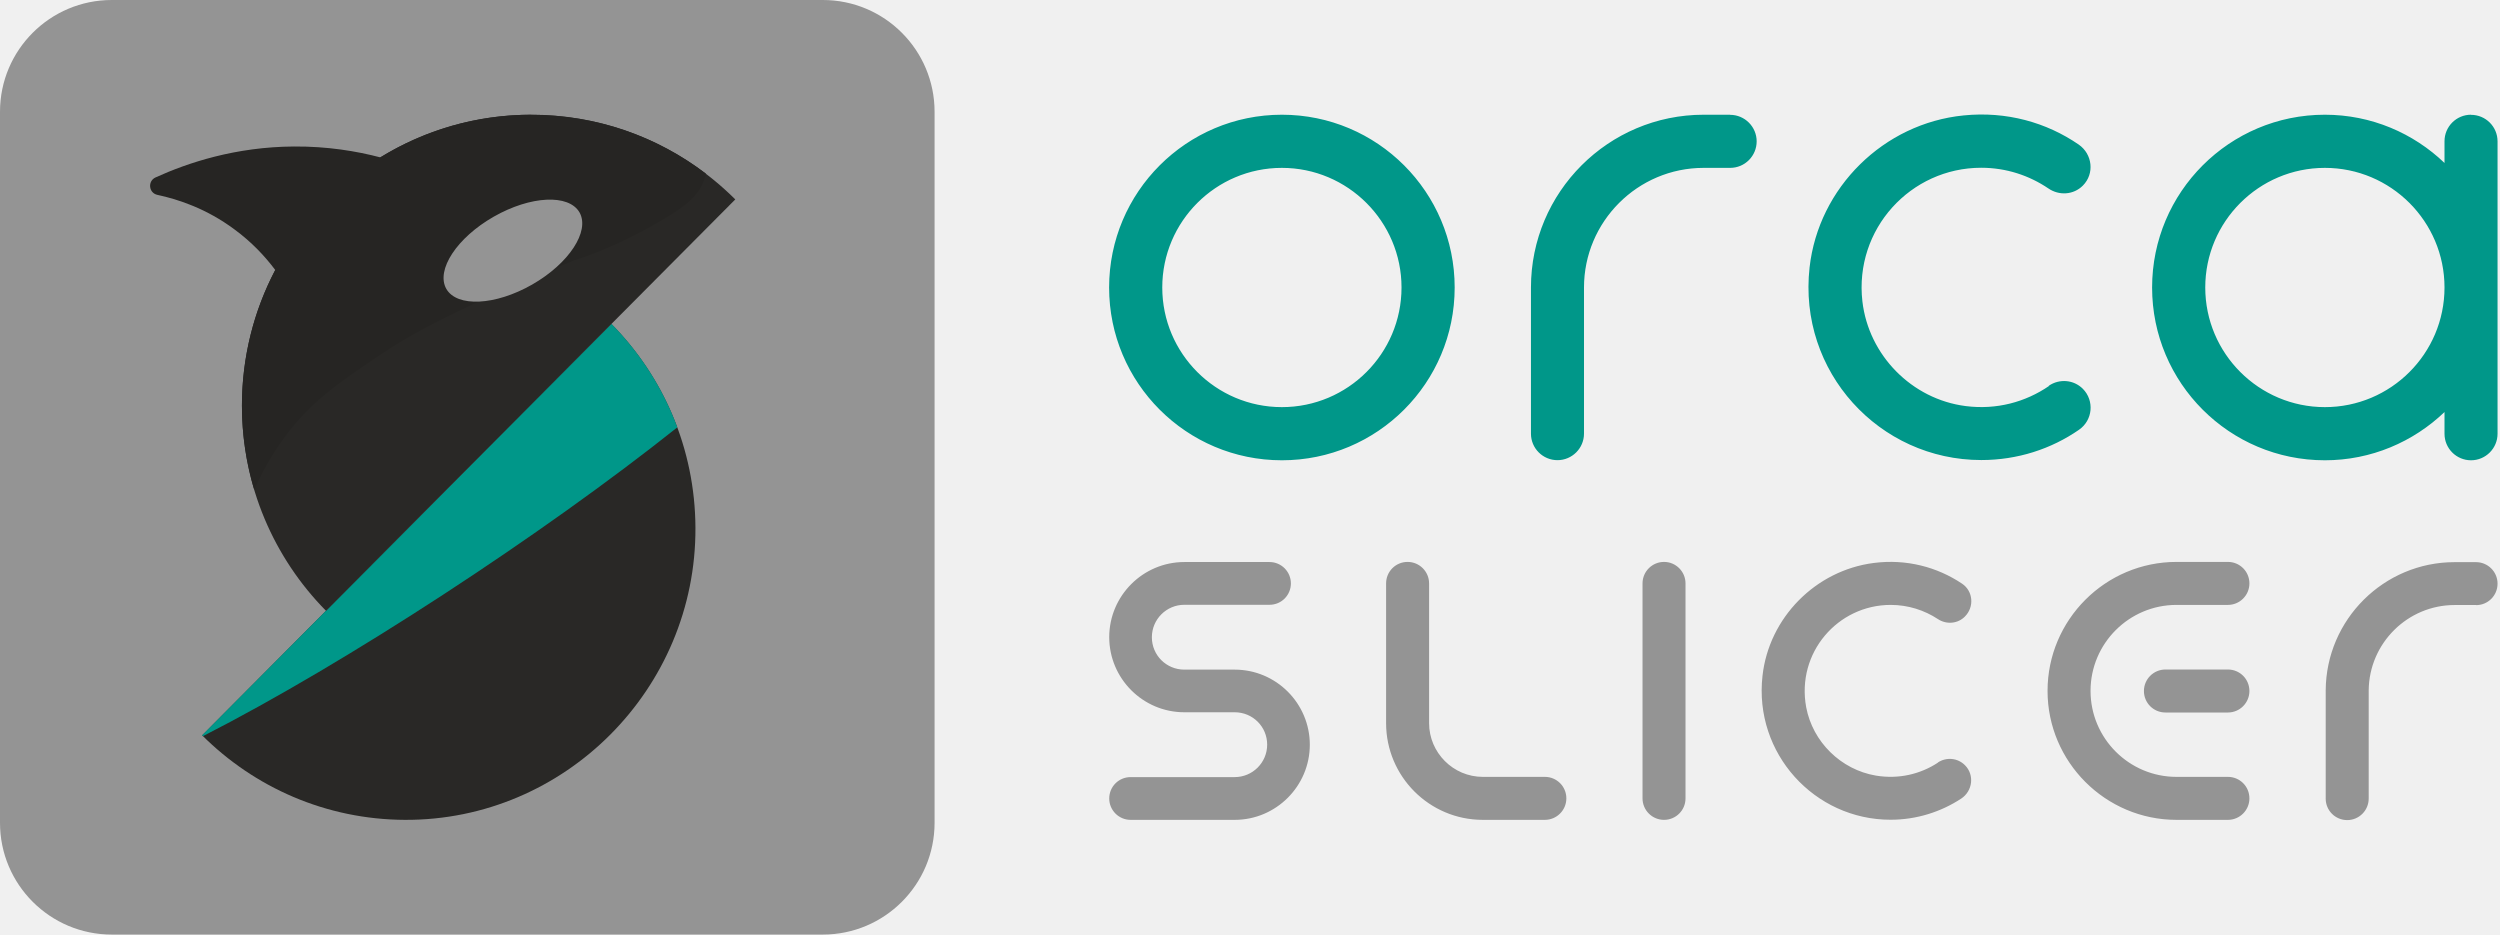
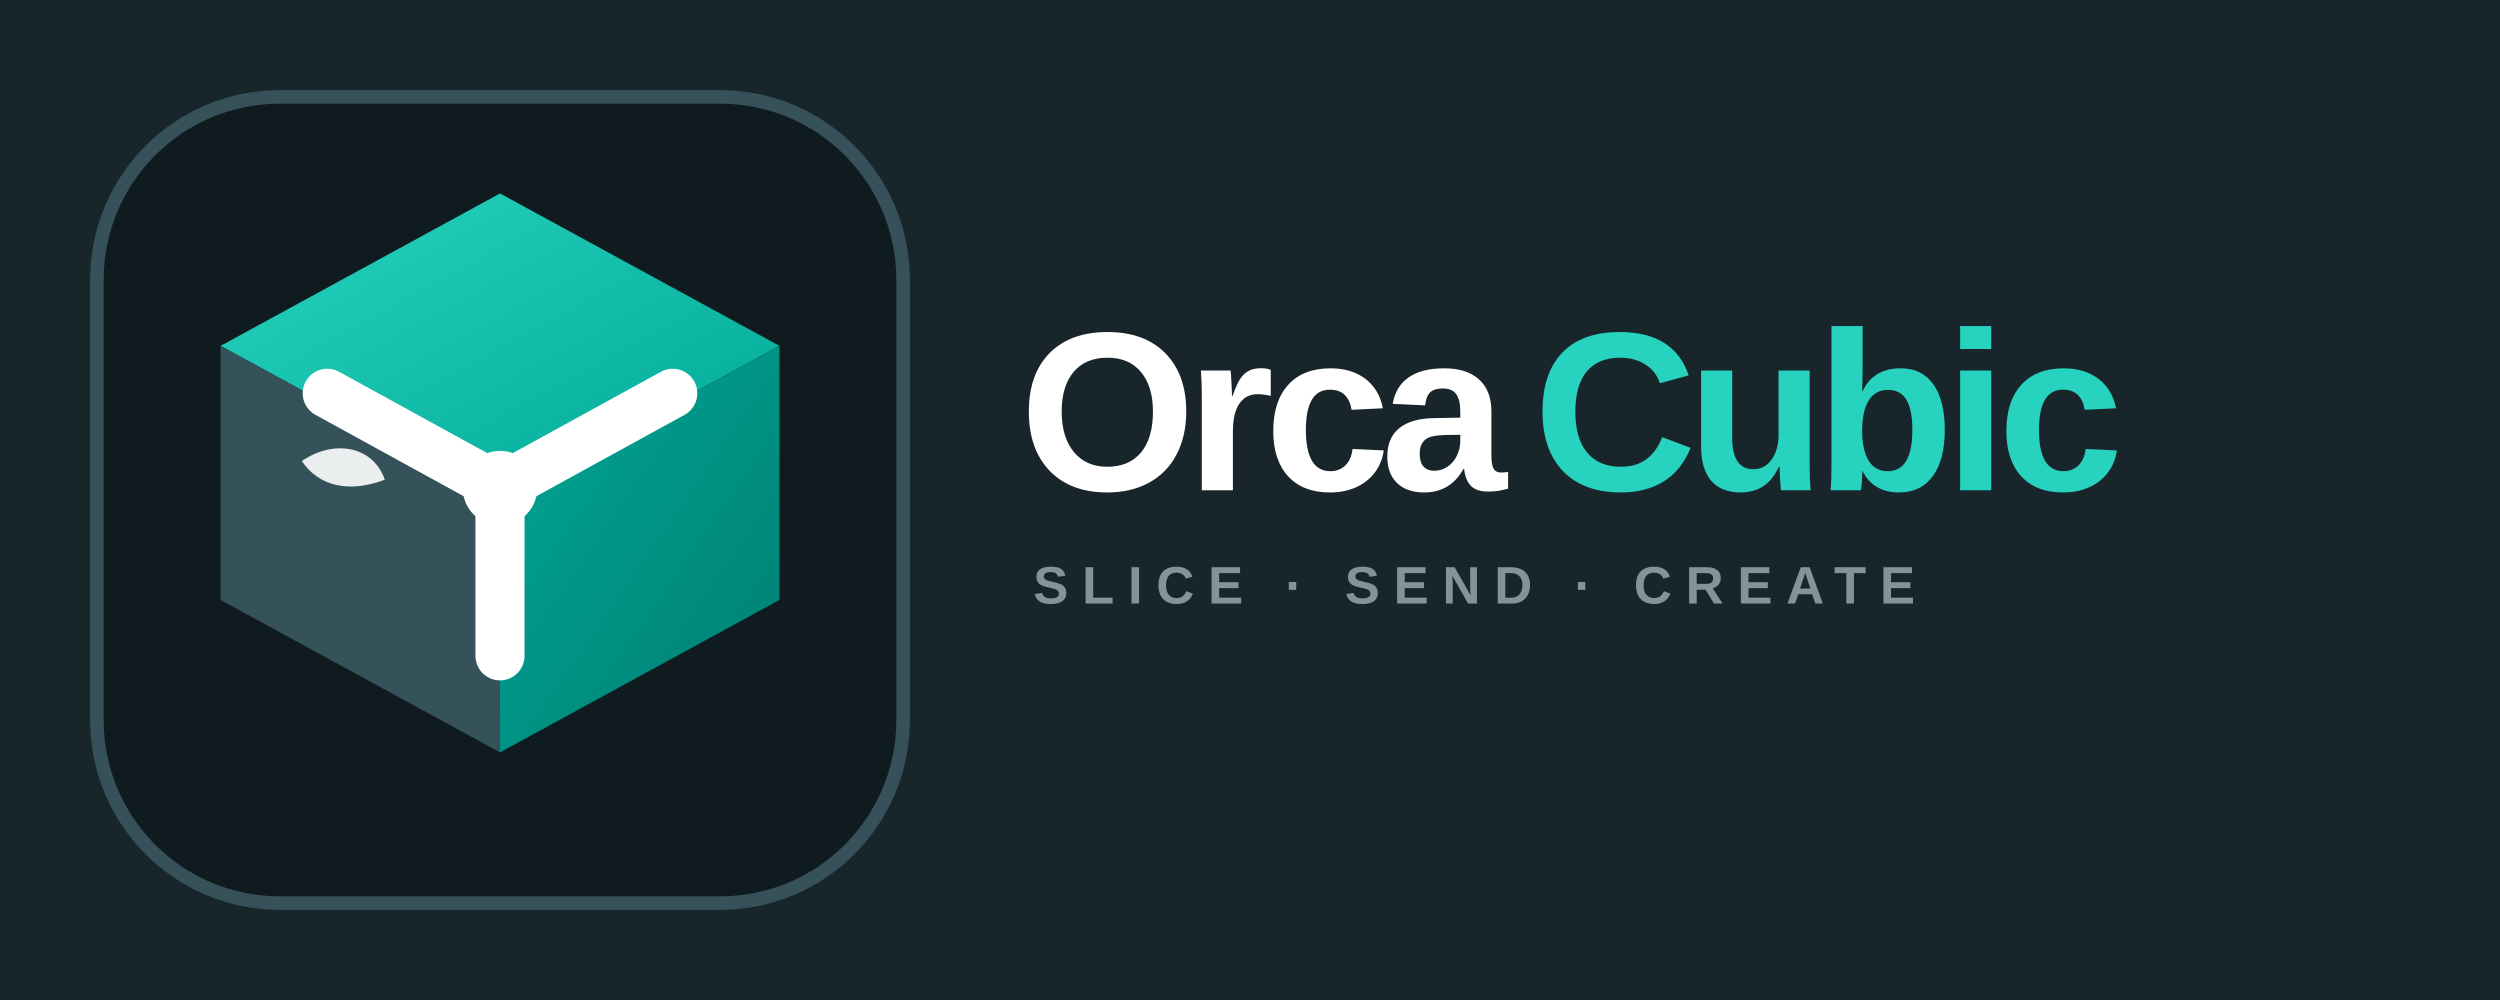
- <svg xmlns="http://www.w3.org/2000/svg" id="a" width="214" height="80" viewBox="0 0 214 80">
-   <g id="b">
-     <g id="c">
-       <rect width="80" height="80" rx="9.57" ry="9.57" style="fill:#949494;" />
-     </g>
-   </g>
-   <g id="d">
-     <path id="e" d="M17.3,62.94c4.46,4.45,10.59,7.21,17.36,7.24,13.7.06,24.93-11.22,24.87-25-.03-6.81-2.77-12.97-7.2-17.45L17.31,62.94h0Z" style="fill:#292826;" />
-   </g>
-   <g id="f">
-     <path id="g" d="M52.32,27.73L17.3,62.94s.05.05.08.07c12.27-6.26,29.08-17.26,40.6-26.43-1.24-3.36-3.19-6.38-5.65-8.87" style="fill:#009789;" />
-   </g>
-   <g id="h">
-     <path id="i" d="M45.48,9.82c-13.67,0-24.77,11.15-24.77,24.91,0,6.85,2.75,13.05,7.2,17.56L62.94,17.07c-4.48-4.47-10.65-7.24-17.46-7.24" style="fill:#292826;" />
-   </g>
-   <g id="j">
-     <path id="k" d="M45.48,9.82c-4.74,0-9.17,1.34-12.93,3.65-2.02-.53-4.52-.95-7.39-.93-5,.03-9.08,1.39-11.85,2.65-.69.32-.58,1.33.16,1.49,1.82.39,4.22,1.19,6.59,2.95,1.5,1.1,2.64,2.33,3.5,3.48-1.82,3.47-2.85,7.42-2.85,11.61,0,2.5.37,4.92,1.05,7.2,1.04-2.32,2.14-3.87,2.5-4.36,2.27-3.13,4.68-4.76,8.23-7.15,2.62-1.77,6.26-3.84,16.7-8.14,0,0,3.27-.92,7.65-3.53,1.75-1.04,3.08-2.02,3.5-3.56.03-.11.06-.22.08-.32-4.15-3.17-9.33-5.04-14.95-5.04" style="fill:#262523;" />
-   </g>
-   <g id="l">
-     <path id="m" d="M49.61,18.19c.9,1.61-.91,4.37-4.06,6.17s-6.44,1.96-7.35.36c-.9-1.61.91-4.37,4.06-6.17,3.15-1.8,6.44-1.96,7.35-.36" style="fill:#949494;" />
-   </g>
-   <path d="M142.44,48.1c-1.01,0-1.84.82-1.84,1.84v18.4c0,1.01.82,1.84,1.84,1.84s1.84-.82,1.84-1.84v-18.4c0-1.01-.82-1.84-1.84-1.84ZM190.71,48.1h-4.4c-6.09,0-11.04,4.96-11.04,11.04s4.96,11.04,11.04,11.04h4.4c1.01,0,1.84-.82,1.84-1.84s-.82-1.84-1.84-1.84h-4.4c-4.06,0-7.36-3.3-7.36-7.36s3.3-7.36,7.36-7.36h4.4c1.01,0,1.84-.82,1.84-1.84s-.82-1.84-1.84-1.84v-.02.02ZM190.71,57.31h-5.35c-1.01,0-1.84.82-1.84,1.84s.82,1.84,1.84,1.84h5.35c1.01,0,1.84-.82,1.84-1.84s-.82-1.84-1.84-1.84ZM105.69,70.18h-8.91c-1.01,0-1.83-.82-1.83-1.83s.81-1.83,1.83-1.83h8.91c1.53,0,2.78-1.24,2.78-2.78s-1.24-2.77-2.78-2.77h-4.31c-3.55,0-6.43-2.89-6.43-6.43s2.89-6.43,6.43-6.43h7.29c1.01,0,1.83.82,1.83,1.83s-.81,1.83-1.83,1.83h-7.29c-1.53,0-2.78,1.24-2.78,2.78s1.24,2.77,2.78,2.77h4.31c3.55,0,6.43,2.89,6.43,6.43s-2.89,6.43-6.43,6.43h0ZM165.89,65.28c-1.49.98-3.35,1.44-5.32,1.11-2.99-.51-5.4-2.88-5.96-5.85-.86-4.67,2.71-8.76,7.23-8.76,1.49,0,2.88.45,4.04,1.21.73.49,1.71.41,2.32-.22h0c.81-.81.71-2.17-.25-2.81-2.12-1.42-4.76-2.13-7.56-1.77-4.98.64-8.97,4.69-9.52,9.66-.75,6.65,4.46,12.32,10.96,12.32,2.23,0,4.31-.67,6.05-1.81.98-.65,1.15-2.03.32-2.86h0c-.63-.63-1.59-.71-2.32-.23h.01ZM132.24,66.5h-5.31c-2.53,0-4.6-2.07-4.6-4.6v-11.96c0-1.01-.82-1.84-1.84-1.84s-1.84.82-1.84,1.84v11.96c0,4.57,3.71,8.28,8.28,8.28h5.31c1.01,0,1.84-.82,1.84-1.84s-.82-1.84-1.84-1.84h0ZM211.96,51.79h-1.84c-4.03,0-7.32,3.27-7.36,7.3v9.27c0,1.01-.82,1.84-1.84,1.84s-1.84-.82-1.84-1.84v-9.27c.04-6.06,4.98-10.97,11.03-10.97h1.84c1.01,0,1.84.82,1.84,1.84s-.82,1.84-1.84,1.84h0Z" style="fill:#949494;" />
-   <path d="M109.73,14.37c5.64,0,10.24,4.59,10.24,10.24s-4.59,10.24-10.24,10.24-10.24-4.59-10.24-10.24,4.59-10.24,10.24-10.24M109.73,9.82c-8.16,0-14.79,6.62-14.79,14.79s6.62,14.79,14.79,14.79,14.79-6.62,14.79-14.79-6.62-14.79-14.79-14.79h0ZM211.52,9.82c-1.26,0-2.27,1.02-2.27,2.27v1.86c-2.66-2.55-6.26-4.13-10.24-4.13-8.16,0-14.79,6.62-14.79,14.79s6.62,14.79,14.79,14.79c3.97,0,7.58-1.58,10.24-4.13v1.86c0,1.26,1.02,2.27,2.27,2.27s2.27-1.02,2.27-2.27V12.1c0-1.26-1.02-2.27-2.27-2.27h0ZM199.01,34.85c-5.64,0-10.24-4.59-10.24-10.24s4.59-10.24,10.24-10.24,10.24,4.59,10.24,10.24-4.59,10.24-10.24,10.24ZM148.11,9.82h-2.27c-8.16,0-14.79,6.62-14.79,14.79v12.51c0,1.26,1.02,2.27,2.27,2.27s2.27-1.02,2.27-2.27v-12.51c0-5.64,4.59-10.24,10.24-10.24h2.27c1.26,0,2.27-1.02,2.27-2.27s-1.02-2.27-2.27-2.27h0ZM175.38,33.05c-1.99,1.36-4.47,2.05-7.12,1.71-4.61-.59-8.31-4.35-8.84-8.97-.7-6.18,4.13-11.43,10.17-11.43,2.14,0,4.11.66,5.75,1.77.92.63,2.15.56,2.95-.24h0c1.02-1.02.83-2.7-.36-3.52-2.75-1.89-6.18-2.86-9.84-2.49-6.85.68-12.42,6.17-13.19,13.01-1,8.93,5.97,16.49,14.7,16.49,3.11,0,5.99-.95,8.36-2.59,1.18-.81,1.34-2.49.33-3.51h0c-.78-.78-2-.88-2.91-.26v.02h0Z" style="fill:#009789;" />
+ <svg xmlns="http://www.w3.org/2000/svg" width="1280" height="512" viewBox="0 0 1280 512">
+   <defs>
+     <linearGradient id="top" x1="0" y1="0" x2="1" y2="1">
+       <stop stop-color="#27D3BE" />
+       <stop offset="1" stop-color="#00A896" />
+     </linearGradient>
+     <linearGradient id="side" x1="0" y1="0" x2="1" y2="1">
+       <stop stop-color="#00A896" />
+       <stop offset="1" stop-color="#007D72" />
+     </linearGradient>
+   </defs>
+   <rect width="100%" height="100%" fill="#18252A" />
+   <rect x="49.61" y="49.61" width="412.78" height="412.78" rx="93.66" fill="#101B1F" stroke="#36515A" stroke-width="6.94" />
+   <polygon points="256.00,99.04 399.09,177.09 256.00,255.13 112.91,177.09" fill="url(#top)" />
+   <polygon points="112.91,177.09 256.00,255.13 256.00,385.21 112.91,307.16" fill="#35525B" />
+   <polygon points="399.09,177.09 256.00,255.13 256.00,385.21 399.09,307.16" fill="url(#side)" />
+   <path d="M 167.55 201.37 L 256.00 249.93 L 344.45 201.37" fill="none" stroke="white" stroke-width="25.15" stroke-linecap="round" stroke-linejoin="round" />
+   <path d="M 256.00 249.93 V 335.78" fill="none" stroke="white" stroke-width="25.15" stroke-linecap="round" />
+   <circle cx="256.00" cy="249.93" r="19.08" fill="white" />
+   <path d="M 154.54 236.05 C 171.02 224.78, 190.96 228.25, 197.03 245.59 C 178.82 252.53, 163.21 249.06, 154.54 236.05 Z" fill="white" opacity=".9" />
+   <text x="522" y="251" fill="#FFFFFF" font-family="Segoe UI, Arial, sans-serif" font-size="116" font-weight="700" letter-spacing="-5">Orca</text>
+   <text x="785" y="251" fill="#27D3BE" font-family="Segoe UI, Arial, sans-serif" font-size="116" font-weight="700" letter-spacing="-5">Cubic</text>
+   <text x="529" y="309" fill="#849399" font-family="Segoe UI, Arial, sans-serif" font-size="27" font-weight="600" letter-spacing="7">SLICE · SEND · CREATE</text>
</svg>
